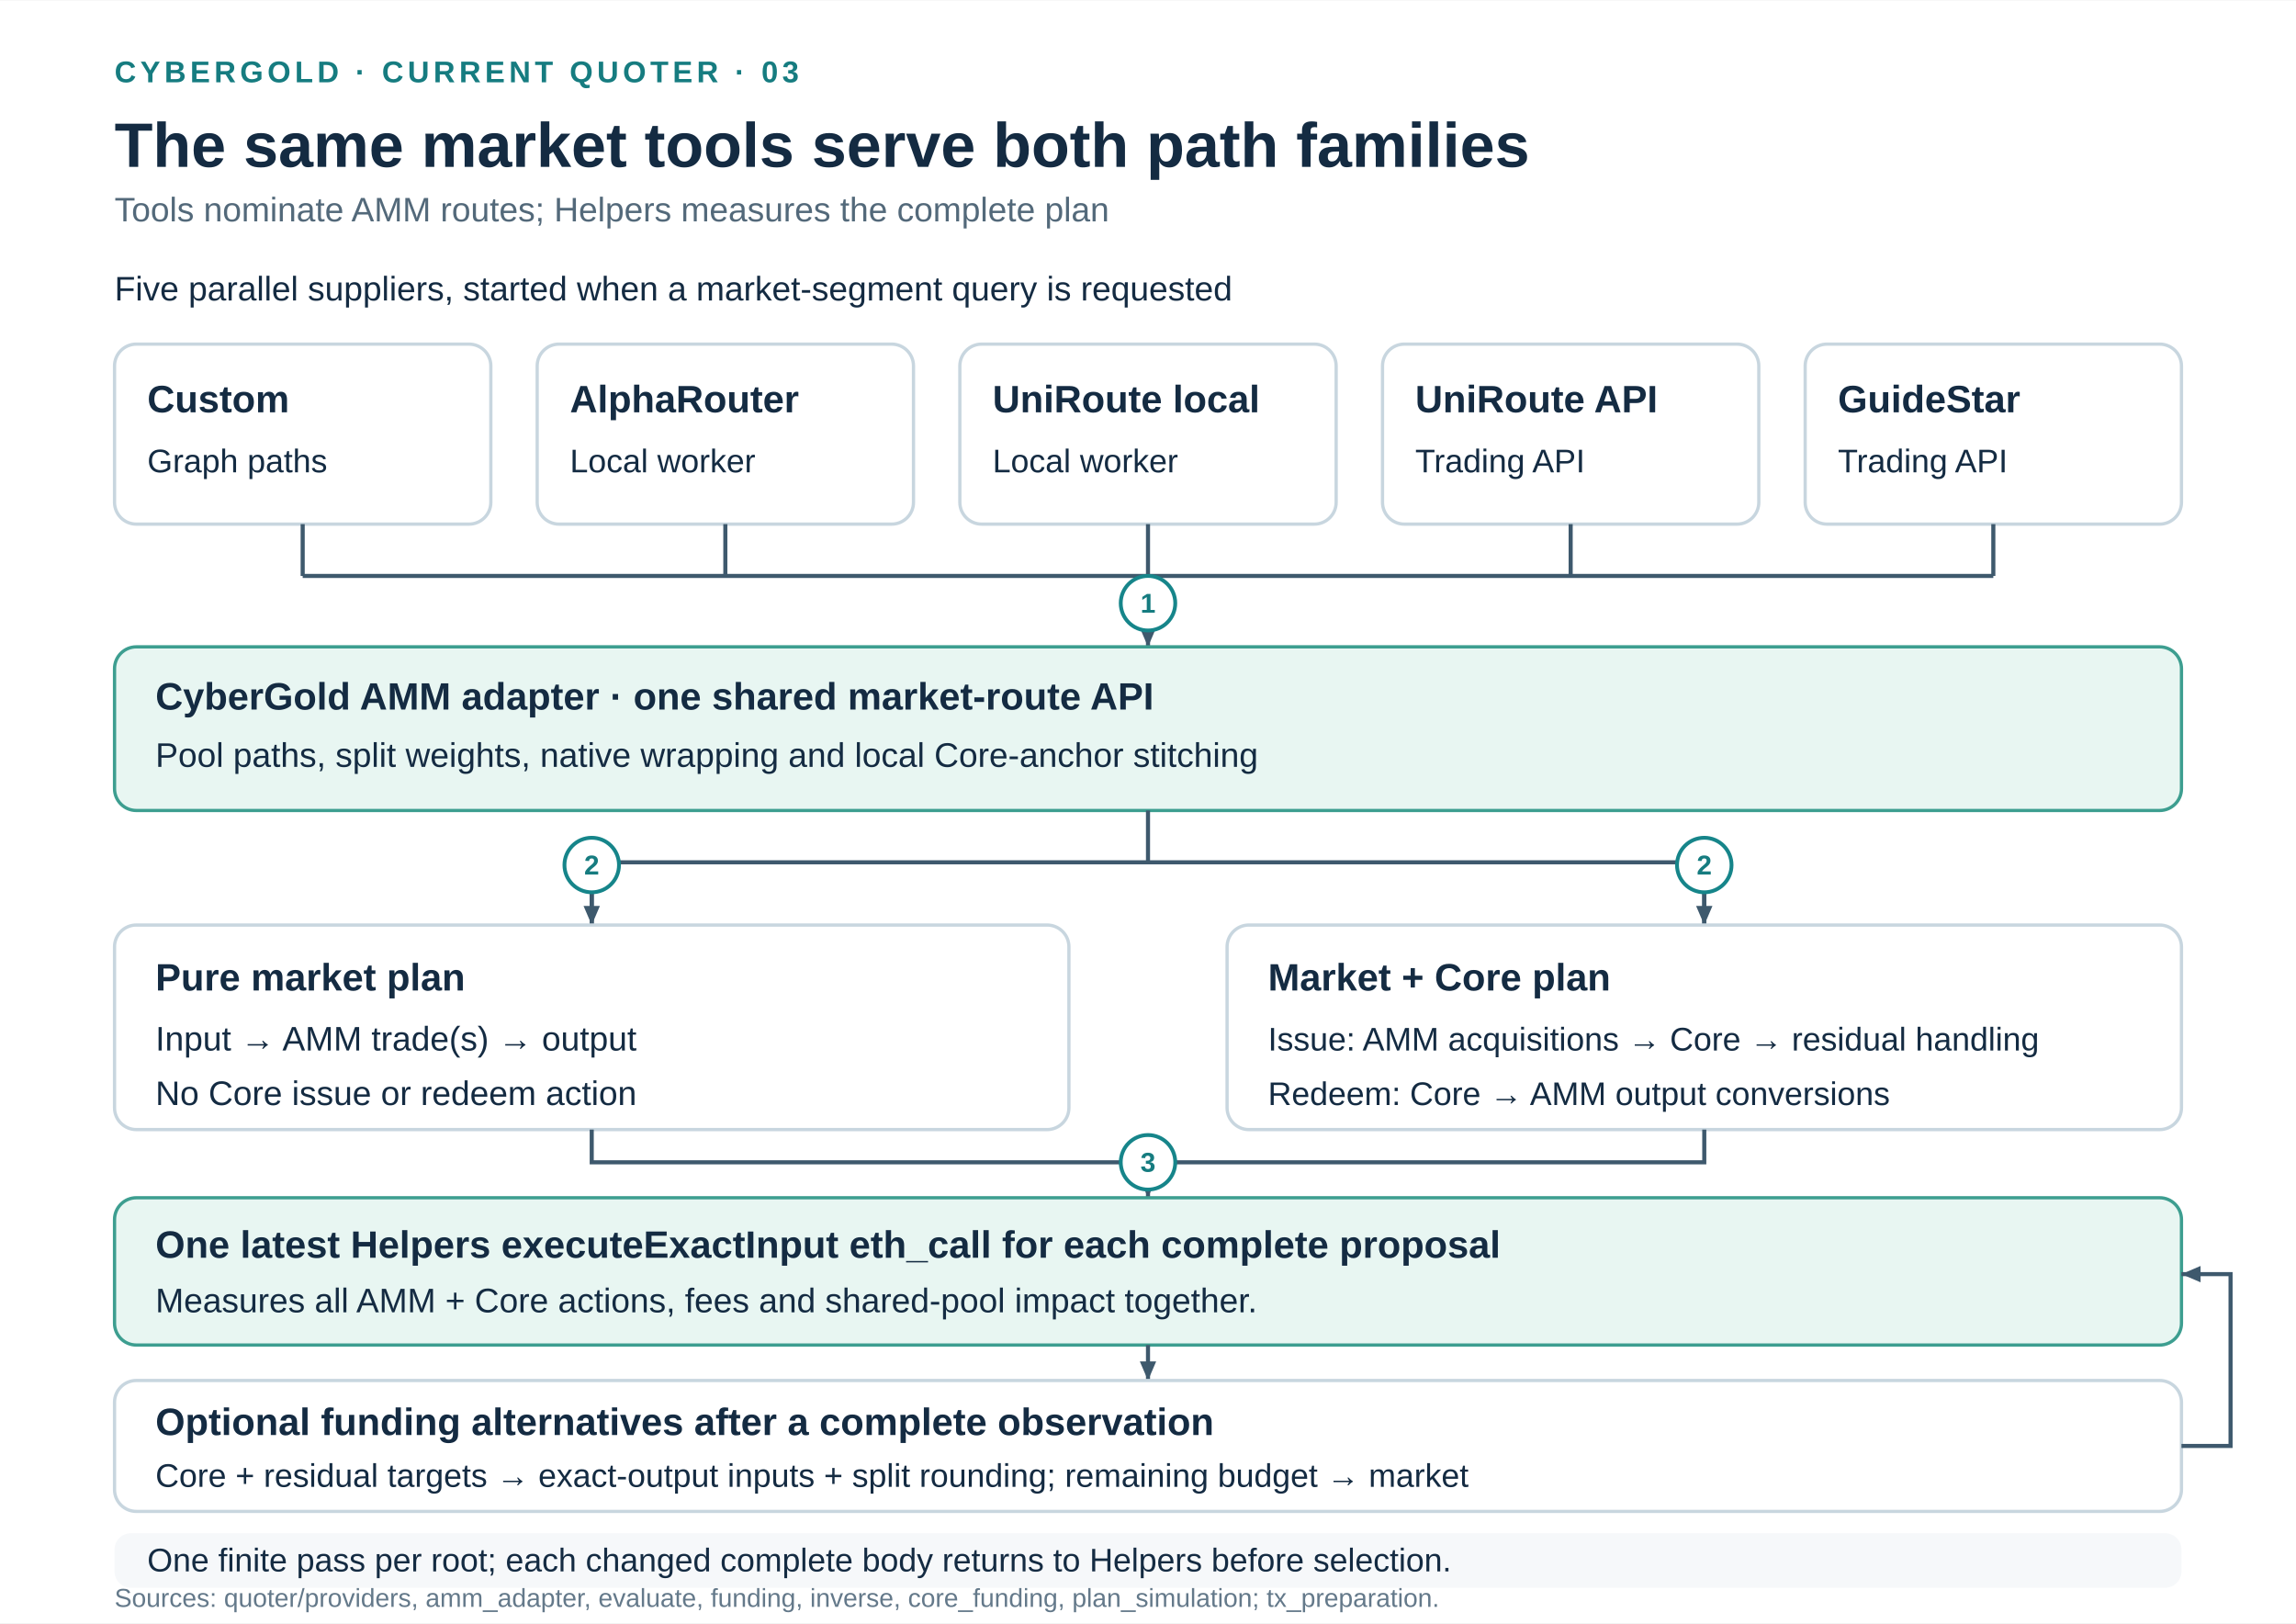
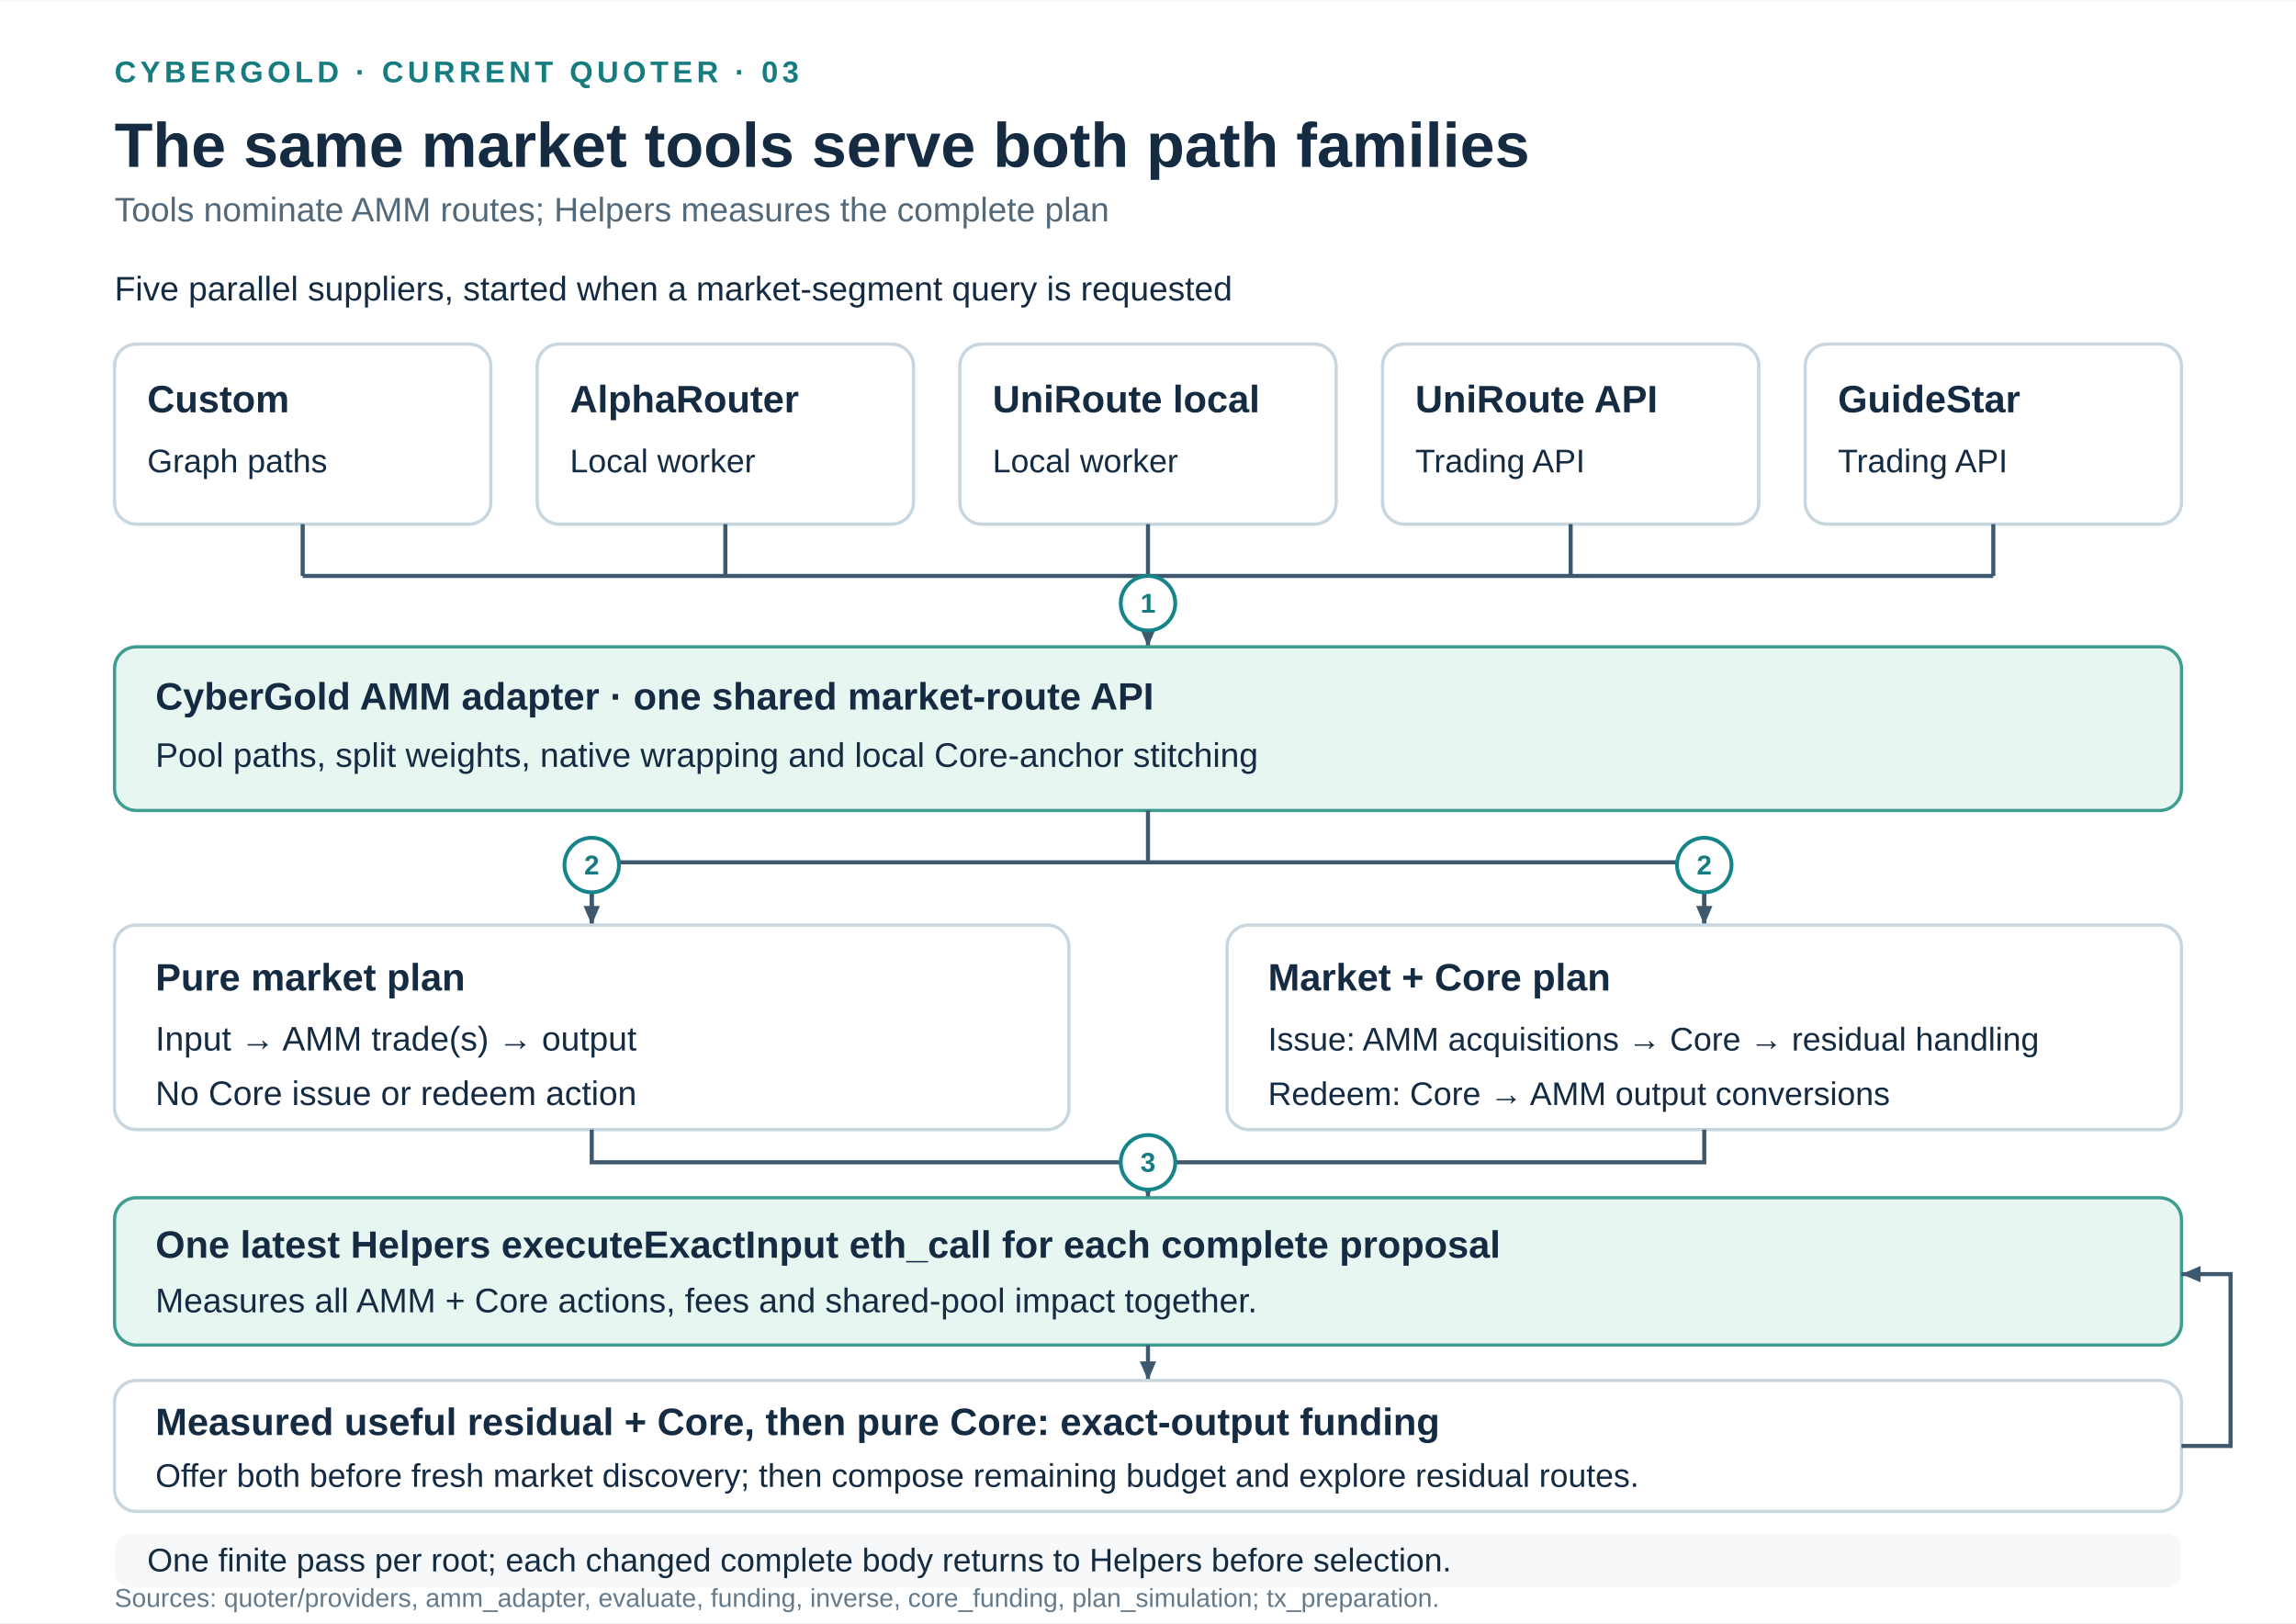
<svg xmlns="http://www.w3.org/2000/svg" width="297mm" height="210mm" viewBox="0 0 842 595" role="img" aria-labelledby="title desc">
  <defs>
    <marker id="arrow" markerWidth="8" markerHeight="8" refX="7" refY="4" orient="auto">
      <path d="M0 0 L8 4 L0 8 Z" fill="#3e596d" />
    </marker>
    <style>
    text{font-family:Arial,Helvetica,sans-serif;fill:#142b42}
    .eyebrow{font-size:11px;font-weight:700;letter-spacing:1.5px;fill:#167c80}
    .title{font-size:23px;font-weight:700}
    .subtitle{font-size:12.5px;fill:#53697a}
    .lane-label{font-size:10px;font-weight:700;letter-spacing:1.2px;fill:#53697a}
    .node{fill:#fff;stroke:#c8d6df;stroke-width:1.2}
    .fresh{fill:#e8f6f2;stroke:#3d9e90;stroke-width:1.2}
    .heading{font-size:14px;font-weight:700}
    .body{font-size:12px}
    .body-large{font-size:12.5px}
    .muted{fill:#53697a}
    .line{fill:none;stroke:#3e596d;stroke-width:1.5}
    .bus{fill:none;stroke:#3e596d;stroke-width:1.5}
    .dashed{fill:none;stroke:#8a9cab;stroke-width:1.3;stroke-dasharray:4 4}
    .step{fill:#fff;stroke:#16858a;stroke-width:1.4}
    .step-text{font-size:10px;font-weight:700;fill:#167c80;text-anchor:middle;dominant-baseline:central}
    .source{font-size:9.5px;fill:#64798a}
  </style>
  </defs>
  <rect width="842" height="595" fill="#fff" />
  <text x="42" y="30" class="eyebrow">CYBERGOLD · CURRENT QUOTER · 03</text>
  <text x="42" y="61" class="title">The same market tools serve both path families</text>
  <text x="42" y="81" class="subtitle">Tools nominate AMM routes; Helpers measures the complete plan</text>
  <text x="42" y="110" class="body-large">Five parallel suppliers, started when a market-segment query is requested</text>
  <rect x="42" y="126" width="138" height="66" rx="8" class="node" />
  <text x="54" y="151" class="heading">Custom</text>
  <text x="54" y="173" class="body">Graph paths</text>
  <path d="M111 192 V211" class="bus" />
  <rect x="197" y="126" width="138" height="66" rx="8" class="node" />
  <text x="209" y="151" class="heading">AlphaRouter</text>
  <text x="209" y="173" class="body">Local worker</text>
  <path d="M266 192 V211" class="bus" />
  <rect x="352" y="126" width="138" height="66" rx="8" class="node" />
  <text x="364" y="151" class="heading">UniRoute local</text>
  <text x="364" y="173" class="body">Local worker</text>
  <path d="M421 192 V211" class="bus" />
  <rect x="507" y="126" width="138" height="66" rx="8" class="node" />
  <text x="519" y="151" class="heading">UniRoute API</text>
  <text x="519" y="173" class="body">Trading API</text>
  <path d="M576 192 V211" class="bus" />
  <rect x="662" y="126" width="138" height="66" rx="8" class="node" />
  <text x="674" y="151" class="heading">GuideStar</text>
  <text x="674" y="173" class="body">Trading API</text>
  <path d="M731 192 V211" class="bus" />
  <path d="M111 211 H731" class="bus" />
  <path d="M421 211 V237" class="line" />
  <polygon points="421.00,237.00 418.00,230.00 424.00,230.00" fill="#3e596d" />
  <circle cx="421" cy="221" r="10" class="step" />
  <text x="421" y="221" class="step-text">1</text>
  <rect x="42" y="237" width="758" height="60" rx="8" class="fresh" />
  <text x="57" y="260" class="heading">CyberGold AMM adapter · one shared market-route API</text>
  <text x="57" y="281" class="body-large">Pool paths, split weights, native wrapping and local Core-anchor stitching</text>
  <path d="M421 297 V316 H217 V339 M421 316 H625 V339" class="bus" />
  <path d="M217 327 V339" class="line" />
  <polygon points="217.00,339.00 214.00,332.00 220.00,332.00" fill="#3e596d" />
  <circle cx="217" cy="317" r="10" class="step" />
  <text x="217" y="317" class="step-text">2</text>
  <path d="M625 327 V339" class="line" />
  <polygon points="625.00,339.00 622.00,332.00 628.00,332.00" fill="#3e596d" />
  <circle cx="625" cy="317" r="10" class="step" />
  <text x="625" y="317" class="step-text">2</text>
  <rect x="42" y="339" width="350" height="75" rx="8" class="node" />
  <text x="57" y="363" class="heading">Pure market plan</text>
  <text x="57" y="385" class="body-large">Input → AMM trade(s) → output</text>
  <text x="57" y="405" class="body-large">No Core issue or redeem action</text>
  <rect x="450" y="339" width="350" height="75" rx="8" class="node" />
  <text x="465" y="363" class="heading">Market + Core plan</text>
  <text x="465" y="385" class="body">Issue: AMM acquisitions → Core → residual handling</text>
  <text x="465" y="405" class="body">Redeem: Core → AMM output conversions</text>
  <path d="M217 414 V426 H625 V414" class="bus" />
  <path d="M421 426 V439" class="line" />
  <polygon points="421,439 418,432 424,432" fill="#3e596d" />
  <circle cx="421" cy="426" r="10" class="step" />
  <text x="421" y="426" class="step-text">3</text>
  <rect x="42" y="439" width="758" height="54" rx="8" class="fresh" />
  <text x="57" y="461" class="heading">One latest Helpers executeExactInput eth_call for each complete proposal</text>
  <text x="57" y="481" class="body-large">Measures all AMM + Core actions, fees and shared-pool impact together.</text>
  <path d="M421 493 V506" class="line" />
  <polygon points="421,506 418,499 424,499" fill="#3e596d" />
  <rect x="42" y="506" width="758" height="48" rx="8" class="node" />
-   <text x="57" y="526" class="heading">Optional funding alternatives after a complete observation</text>
-   <text x="57" y="545" class="body">Core + residual targets → exact-output inputs + split rounding; remaining budget → market</text>
+   <text x="57" y="526" class="heading">Measured useful residual + Core, then pure Core: exact-output funding</text>
+   <text x="57" y="545" class="body">Offer both before fresh market discovery; then compose remaining budget and explore residual routes.</text>
  <path d="M800 530 H818 V467 H800" class="line" />
  <polygon points="800,467 807,464 807,470" fill="#3e596d" />
  <rect x="42" y="562" width="758" height="20" rx="6" fill="#f6f8fa" />
  <text x="54" y="576" class="body">One finite pass per root; each changed complete body returns to Helpers before selection.</text>
  <text x="42" y="589" class="source">Sources: quoter/providers, amm_adapter, evaluate, funding, inverse, core_funding, plan_simulation; tx_preparation.</text>
</svg>
